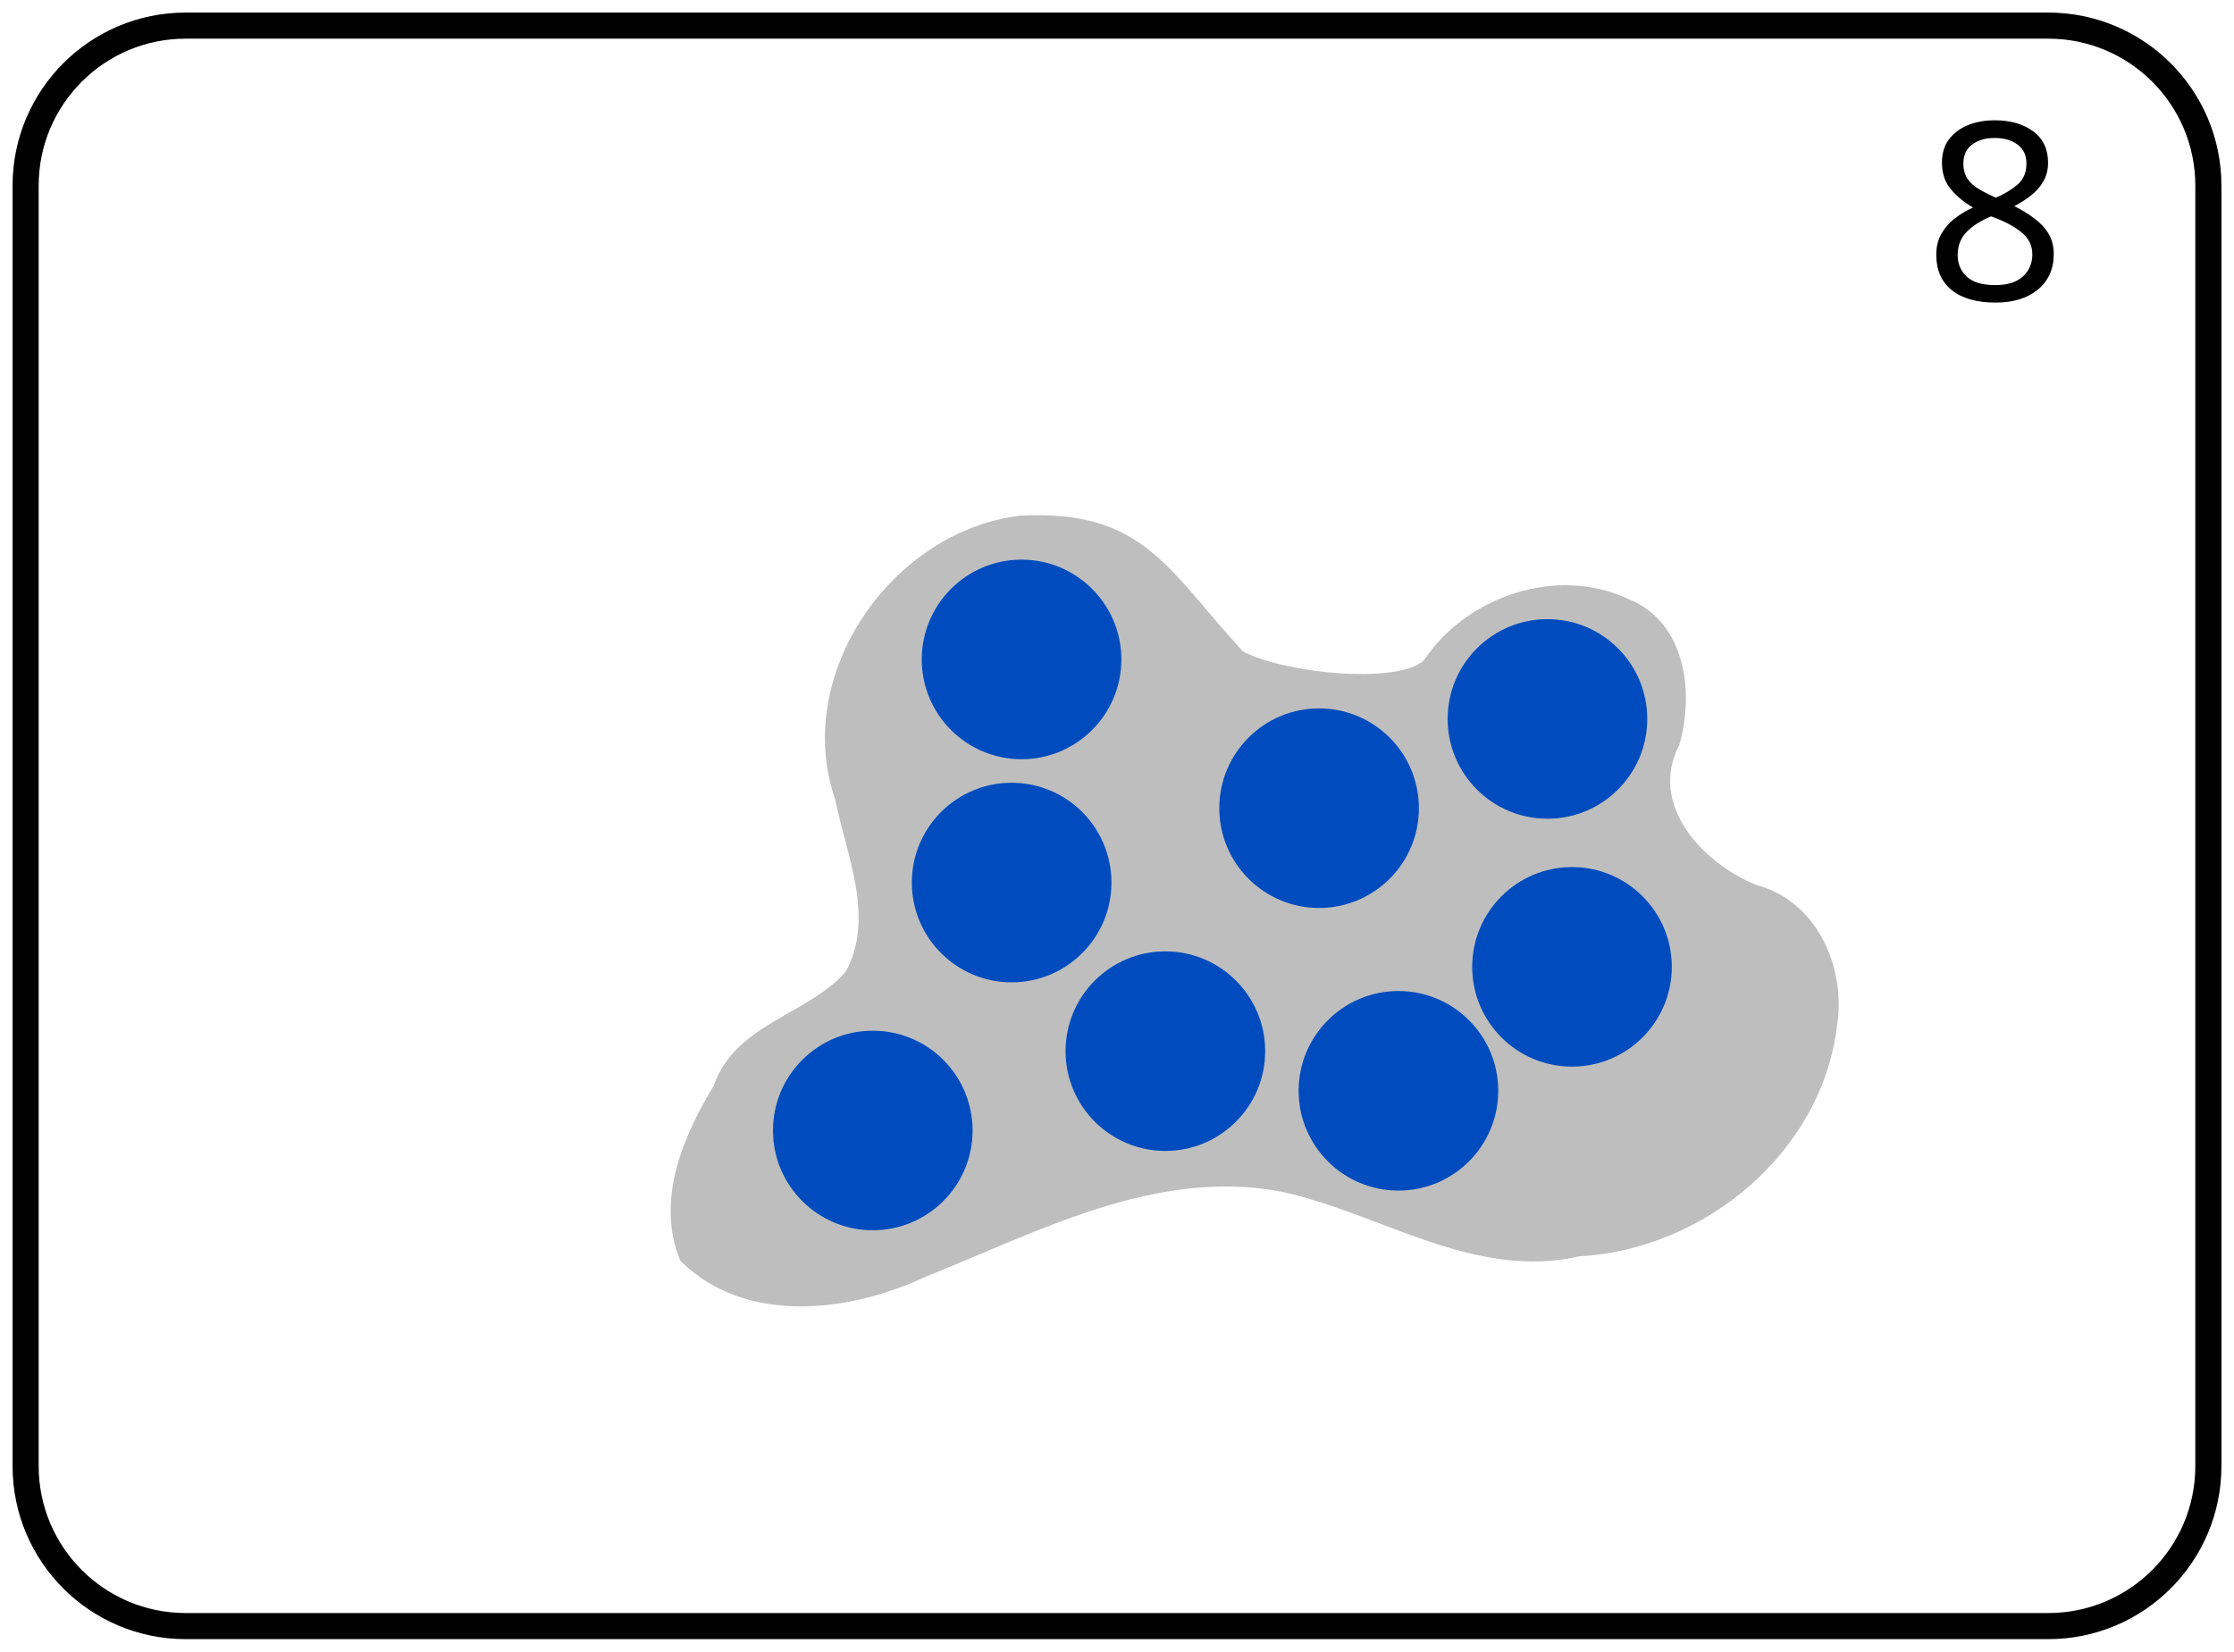
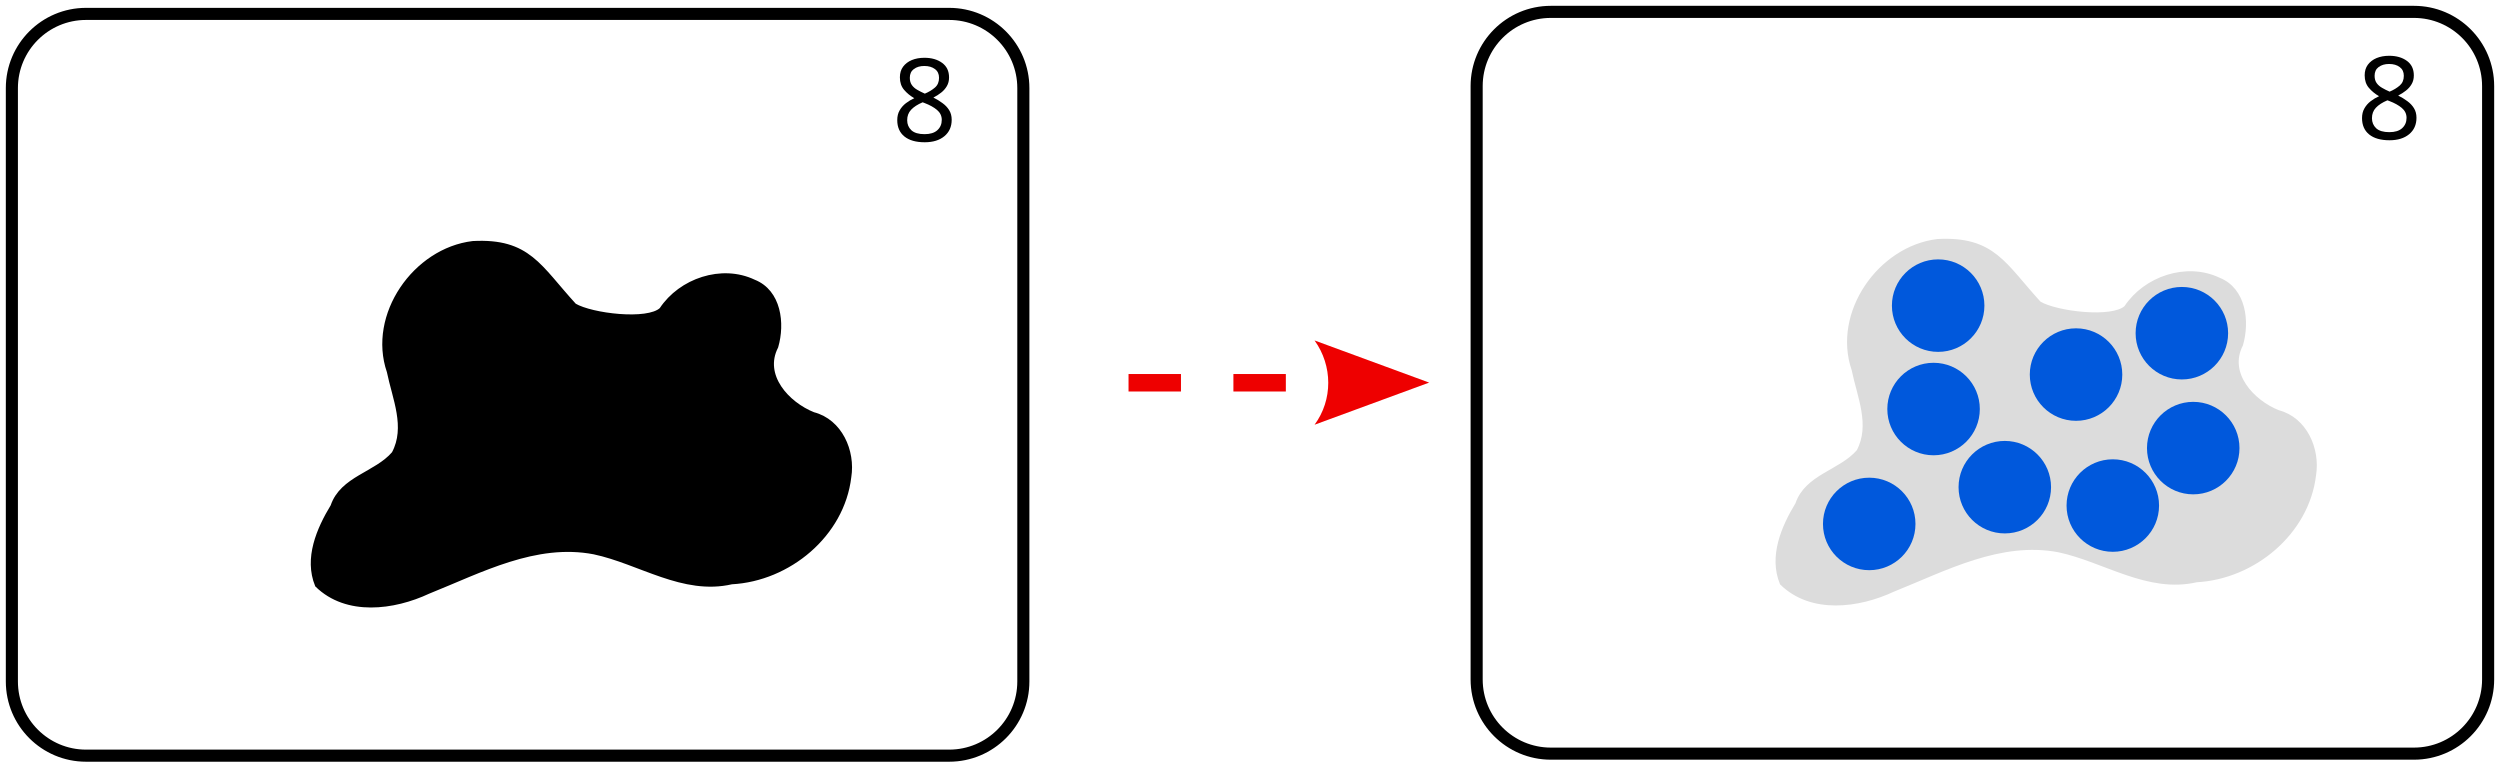
- <svg xmlns="http://www.w3.org/2000/svg" width="177.685mm" height="131.393mm" viewBox="0 0 177.685 131.393" version="1.1" id="svg5">
-   <defs id="defs2" />
-   <g id="layer1" transform="translate(-8.542382,-58.81321)">
+ <svg xmlns="http://www.w3.org/2000/svg" width="429.099mm" height="131.741mm" viewBox="0 0 429.099 131.741" version="1.1" id="svg5">
+   <defs id="defs2">
+     <marker style="overflow:visible" id="Arrow2Mend" refX="0" refY="0" orient="auto">
+       <path transform="scale(-0.6)" d="M 8.719,4.034 -2.207,0.016 8.719,-4.002 c -1.745,2.372 -1.735,5.617 -6e-7,8.035 z" style="fill:context-stroke;fill-rule:evenodd;stroke-width:0.625;stroke-linejoin:round" id="path1251" />
+     </marker>
+   </defs>
+   <g id="layer1" transform="translate(-8.542382,-58.46508)">
    <circle style="fill:#0066ff;fill-rule:evenodd;stroke-width:0.265" id="path848-7-9" cx="119.769" cy="145.586" r="7.938" />
    <circle style="fill:#0066ff;fill-rule:evenodd;stroke-width:0.265" id="path848-7-0" cx="101.232" cy="142.431" r="7.938" />
    <circle style="fill:#0066ff;fill-rule:evenodd;stroke-width:0.265" id="path848-7" cx="113.459" cy="123.104" r="7.938" />
    <circle style="fill:#0066ff;fill-rule:evenodd;stroke-width:0.265" id="path848-7-6-1" cx="131.622" cy="116.004" r="7.938" />
    <circle style="fill:#0066ff;fill-rule:evenodd;stroke-width:0.265" id="path848-7-6" cx="89.005" cy="129.02" r="7.938" />
    <rect style="fill:none;stroke:#000000;stroke-width:2.076;stroke-linecap:round;stroke-linejoin:round;stroke-miterlimit:4;stroke-dasharray:none;stroke-opacity:1" id="rect1151" width="173.609" height="127.317" x="10.58" y="60.851" ry="12.732" />
    <text xml:space="preserve" style="font-size:19.756px;line-height:1.25;font-family:Chalkboard;-inkscape-font-specification:Chalkboard;letter-spacing:0.265px;word-spacing:0.265px;stroke-width:0.265" x="161.578" y="82.682" id="text1067">
      <tspan id="tspan1065" style="font-size:19.756px;stroke-width:0.265" x="161.578" y="82.682">8</tspan>
    </text>
    <circle style="fill:#0066ff;fill-rule:evenodd;stroke-width:0.265" id="path848-7-7" cx="89.793" cy="111.271" r="7.938" />
    <circle style="fill:#0066ff;fill-rule:evenodd;stroke-width:0.265" id="path848-7-1" cx="133.574" cy="135.726" r="7.938" />
    <circle style="fill:#0066ff;fill-rule:evenodd;stroke-width:0.265" id="path848-7-4" cx="77.961" cy="148.742" r="7.938" />
-     <path style="opacity:0.254;fill:#000000;fill-opacity:1;stroke:#000000;stroke-width:0.7;stroke-linecap:butt;stroke-linejoin:miter;stroke-miterlimit:4;stroke-dasharray:none;stroke-opacity:1" d="m 107.148,110.877 c -6.055,-6.599 -7.855,-11.199 -17.443,-10.69 -9.958,1.192 -17.747,12.362 -14.419,22.054 0.928,4.566 3.248,9.538 0.833,14.046 -3.036,3.541 -8.874,4.23 -10.495,9.05 -2.413,3.974 -4.557,8.957 -2.671,13.576 5.099,4.98 13.182,3.905 19.107,1.131 9.007,-3.608 18.412,-8.693 28.435,-6.783 7.859,1.664 15.295,7.068 23.63,5.143 9.783,-0.522 19.008,-8.123 20.183,-18.064 0.711,-4.444 -1.537,-9.598 -6.171,-10.79 -4.426,-1.768 -8.916,-6.605 -6.364,-11.576 1.16,-3.981 0.526,-9.451 -3.828,-11.175 -5.519,-2.633 -12.587,-0.229 -15.889,4.778 -2.313,2.203 -11.985,1.031 -14.908,-0.7 z" id="path4108" />
+     <path style="opacity:1;fill:#000000;fill-opacity:1;stroke:#000000;stroke-width:0.7;stroke-linecap:butt;stroke-linejoin:miter;stroke-miterlimit:4;stroke-dasharray:none;stroke-opacity:1" d="m 107.148,110.877 c -6.055,-6.599 -7.855,-11.199 -17.443,-10.69 -9.958,1.192 -17.747,12.362 -14.419,22.054 0.928,4.566 3.248,9.538 0.833,14.046 -3.036,3.541 -8.874,4.23 -10.495,9.05 -2.413,3.974 -4.557,8.957 -2.671,13.576 5.099,4.98 13.182,3.905 19.107,1.131 9.007,-3.608 18.412,-8.693 28.435,-6.783 7.859,1.664 15.295,7.068 23.63,5.143 9.783,-0.522 19.008,-8.123 20.183,-18.064 0.711,-4.444 -1.537,-9.598 -6.171,-10.79 -4.426,-1.768 -8.916,-6.605 -6.364,-11.576 1.16,-3.981 0.526,-9.451 -3.828,-11.175 -5.519,-2.633 -12.587,-0.229 -15.889,4.778 -2.313,2.203 -11.985,1.031 -14.908,-0.7 z" id="path4108" />
+     <path style="fill:none;stroke:#ee0000;stroke-width:3;stroke-linecap:butt;stroke-linejoin:miter;stroke-miterlimit:4;stroke-dasharray:9, 9;stroke-dashoffset:0;stroke-opacity:1;marker-end:url(#Arrow2Mend)" d="m 202.244,124.162 h 47.625" id="path1124" />
+     <circle style="fill:#0066ff;fill-rule:evenodd;stroke-width:0.265" id="path848-7-9-7" cx="371.184" cy="145.238" r="7.938" />
+     <circle style="fill:#0066ff;fill-rule:evenodd;stroke-width:0.265" id="path848-7-0-3" cx="352.646" cy="142.083" r="7.938" />
+     <circle style="fill:#0066ff;fill-rule:evenodd;stroke-width:0.265" id="path848-7-8" cx="364.873" cy="122.756" r="7.938" />
+     <circle style="fill:#0066ff;fill-rule:evenodd;stroke-width:0.265" id="path848-7-6-1-7" cx="383.036" cy="115.656" r="7.938" />
+     <circle style="fill:#0066ff;fill-rule:evenodd;stroke-width:0.265" id="path848-7-6-0" cx="340.419" cy="128.672" r="7.938" />
+     <rect style="fill:none;stroke:#000000;stroke-width:2.076;stroke-linecap:round;stroke-linejoin:round;stroke-miterlimit:4;stroke-dasharray:none;stroke-opacity:1" id="rect1151-3" width="173.609" height="127.317" x="261.994" y="60.503" ry="12.732" />
+     <text xml:space="preserve" style="font-size:19.756px;line-height:1.25;font-family:Chalkboard;-inkscape-font-specification:Chalkboard;letter-spacing:0.265px;word-spacing:0.265px;stroke-width:0.265" x="412.992" y="82.334" id="text1067-6">
+       <tspan id="tspan1065-9" style="font-size:19.756px;stroke-width:0.265" x="412.992" y="82.334">8</tspan>
+     </text>
+     <circle style="fill:#0066ff;fill-rule:evenodd;stroke-width:0.265" id="path848-7-7-1" cx="341.207" cy="110.923" r="7.938" />
+     <circle style="fill:#0066ff;fill-rule:evenodd;stroke-width:0.265" id="path848-7-1-4" cx="384.988" cy="135.377" r="7.938" />
+     <circle style="fill:#0066ff;fill-rule:evenodd;stroke-width:0.265" id="path848-7-4-1" cx="329.375" cy="148.393" r="7.938" />
+     <path style="opacity:0.138;fill:#000000;fill-opacity:1;stroke:#000000;stroke-width:0.7;stroke-linecap:butt;stroke-linejoin:miter;stroke-miterlimit:4;stroke-dasharray:none;stroke-opacity:1" d="m 358.562,110.529 c -6.055,-6.599 -7.855,-11.199 -17.443,-10.69 -9.958,1.192 -17.747,12.362 -14.419,22.054 0.928,4.566 3.248,9.538 0.833,14.046 -3.036,3.541 -8.874,4.23 -10.495,9.05 -2.413,3.974 -4.557,8.957 -2.671,13.576 5.099,4.98 13.182,3.905 19.107,1.131 9.007,-3.608 18.412,-8.693 28.435,-6.783 7.859,1.664 15.295,7.068 23.63,5.143 9.783,-0.522 19.008,-8.123 20.183,-18.064 0.711,-4.444 -1.537,-9.598 -6.171,-10.79 -4.426,-1.768 -8.916,-6.605 -6.364,-11.576 1.16,-3.981 0.526,-9.451 -3.828,-11.175 -5.519,-2.633 -12.587,-0.229 -15.889,4.778 -2.313,2.203 -11.985,1.031 -14.908,-0.7 z" id="path4108-4" />
  </g>
</svg>
